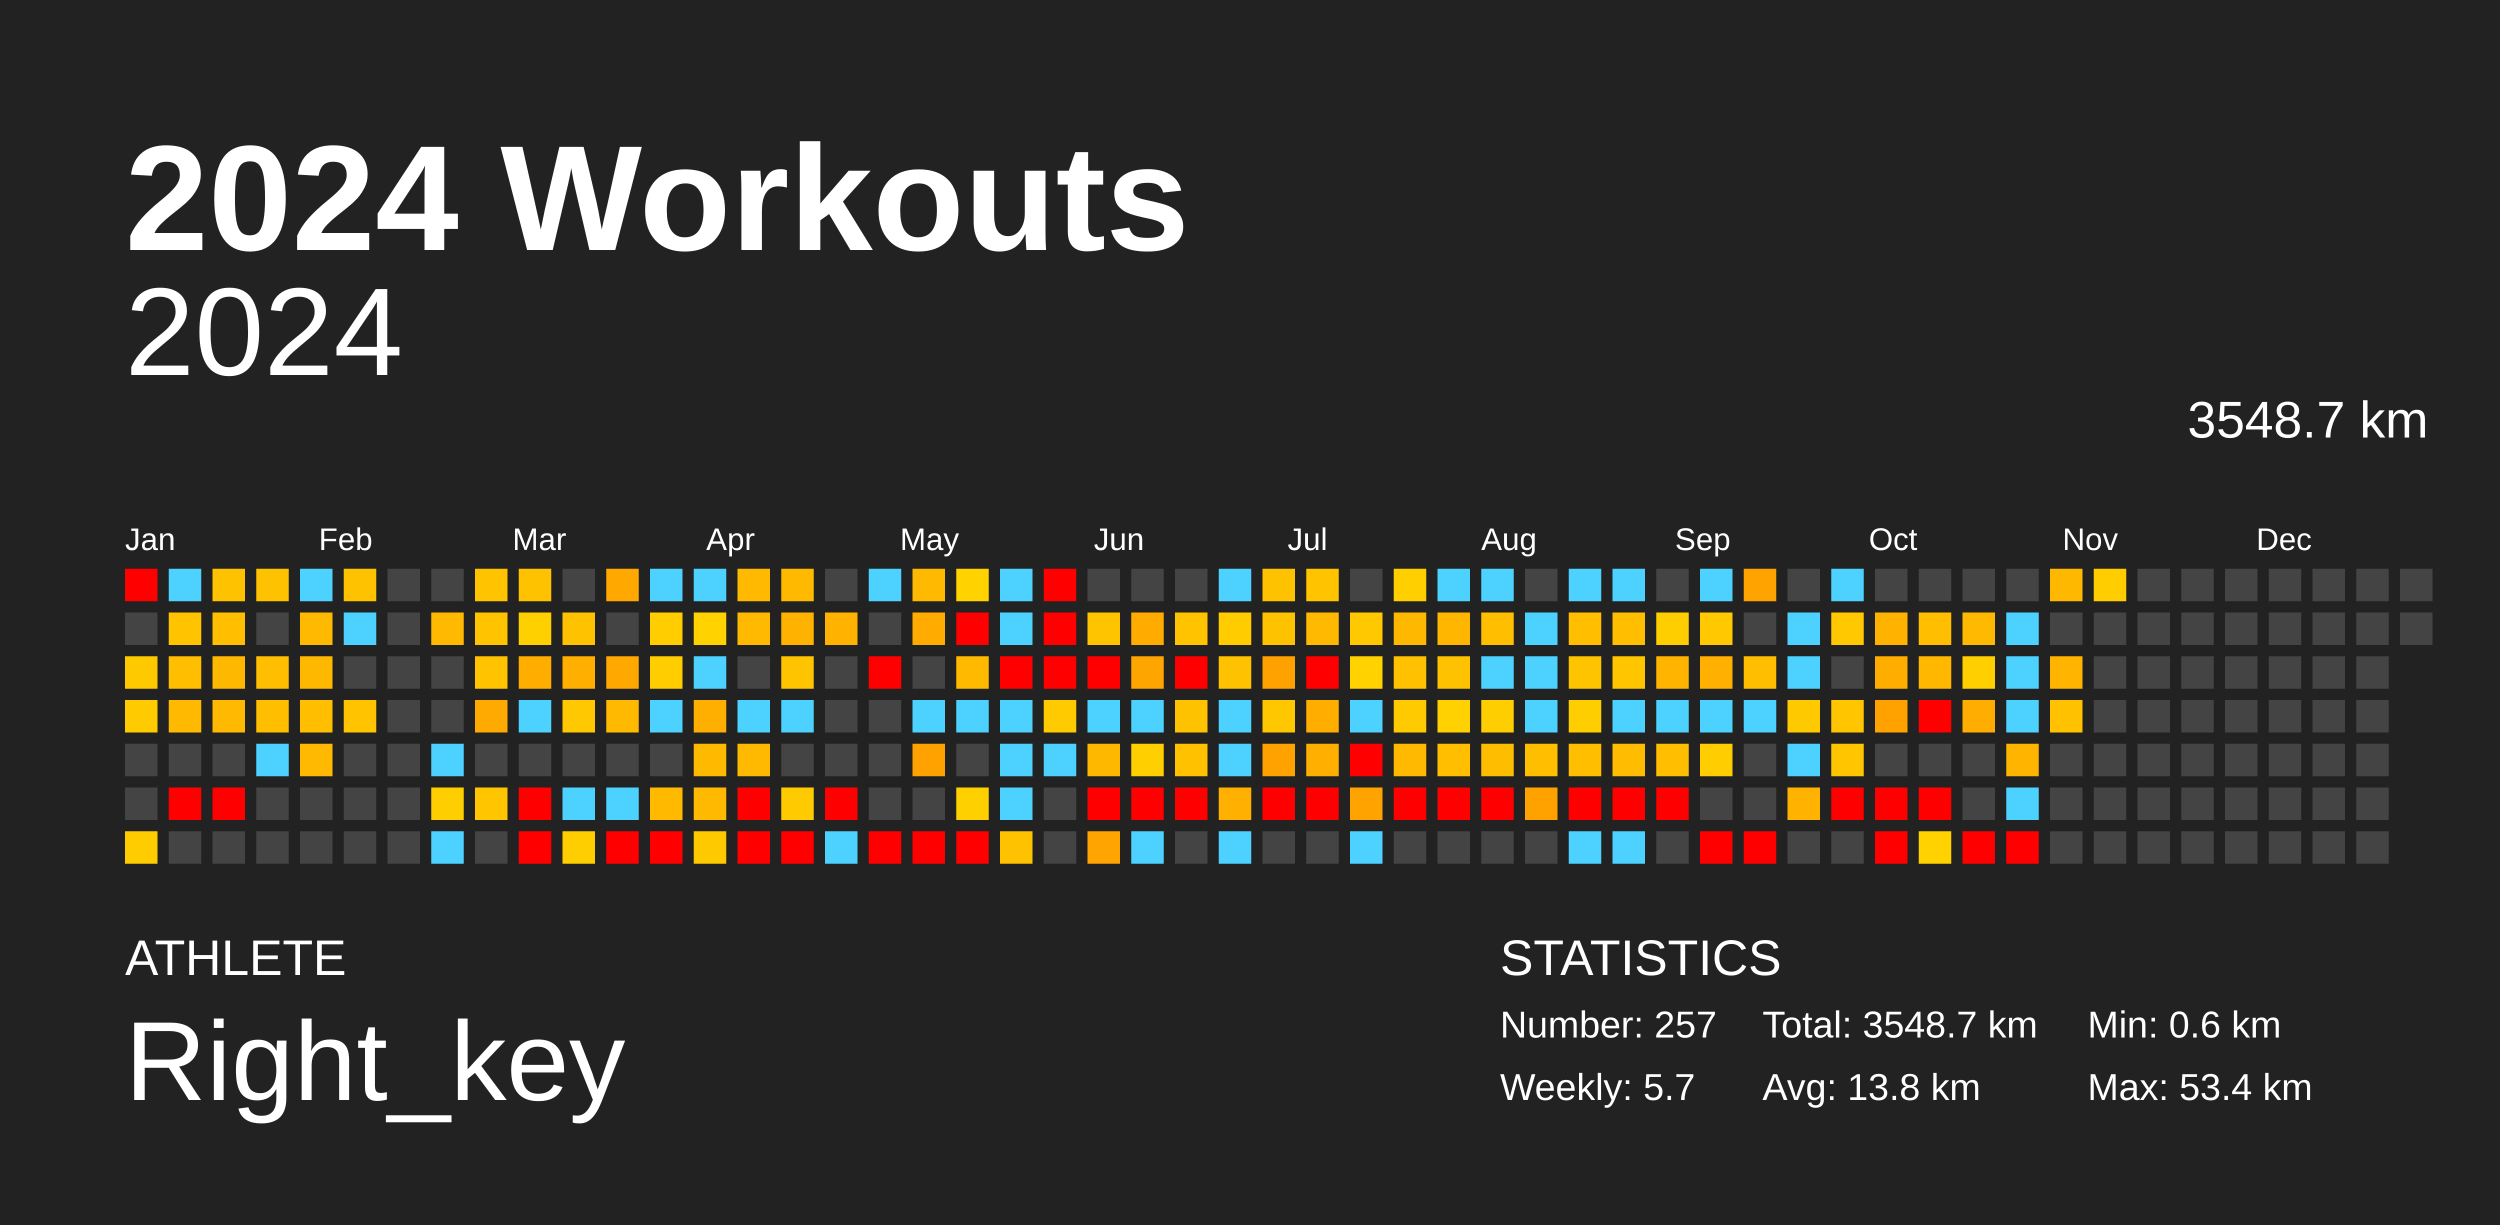
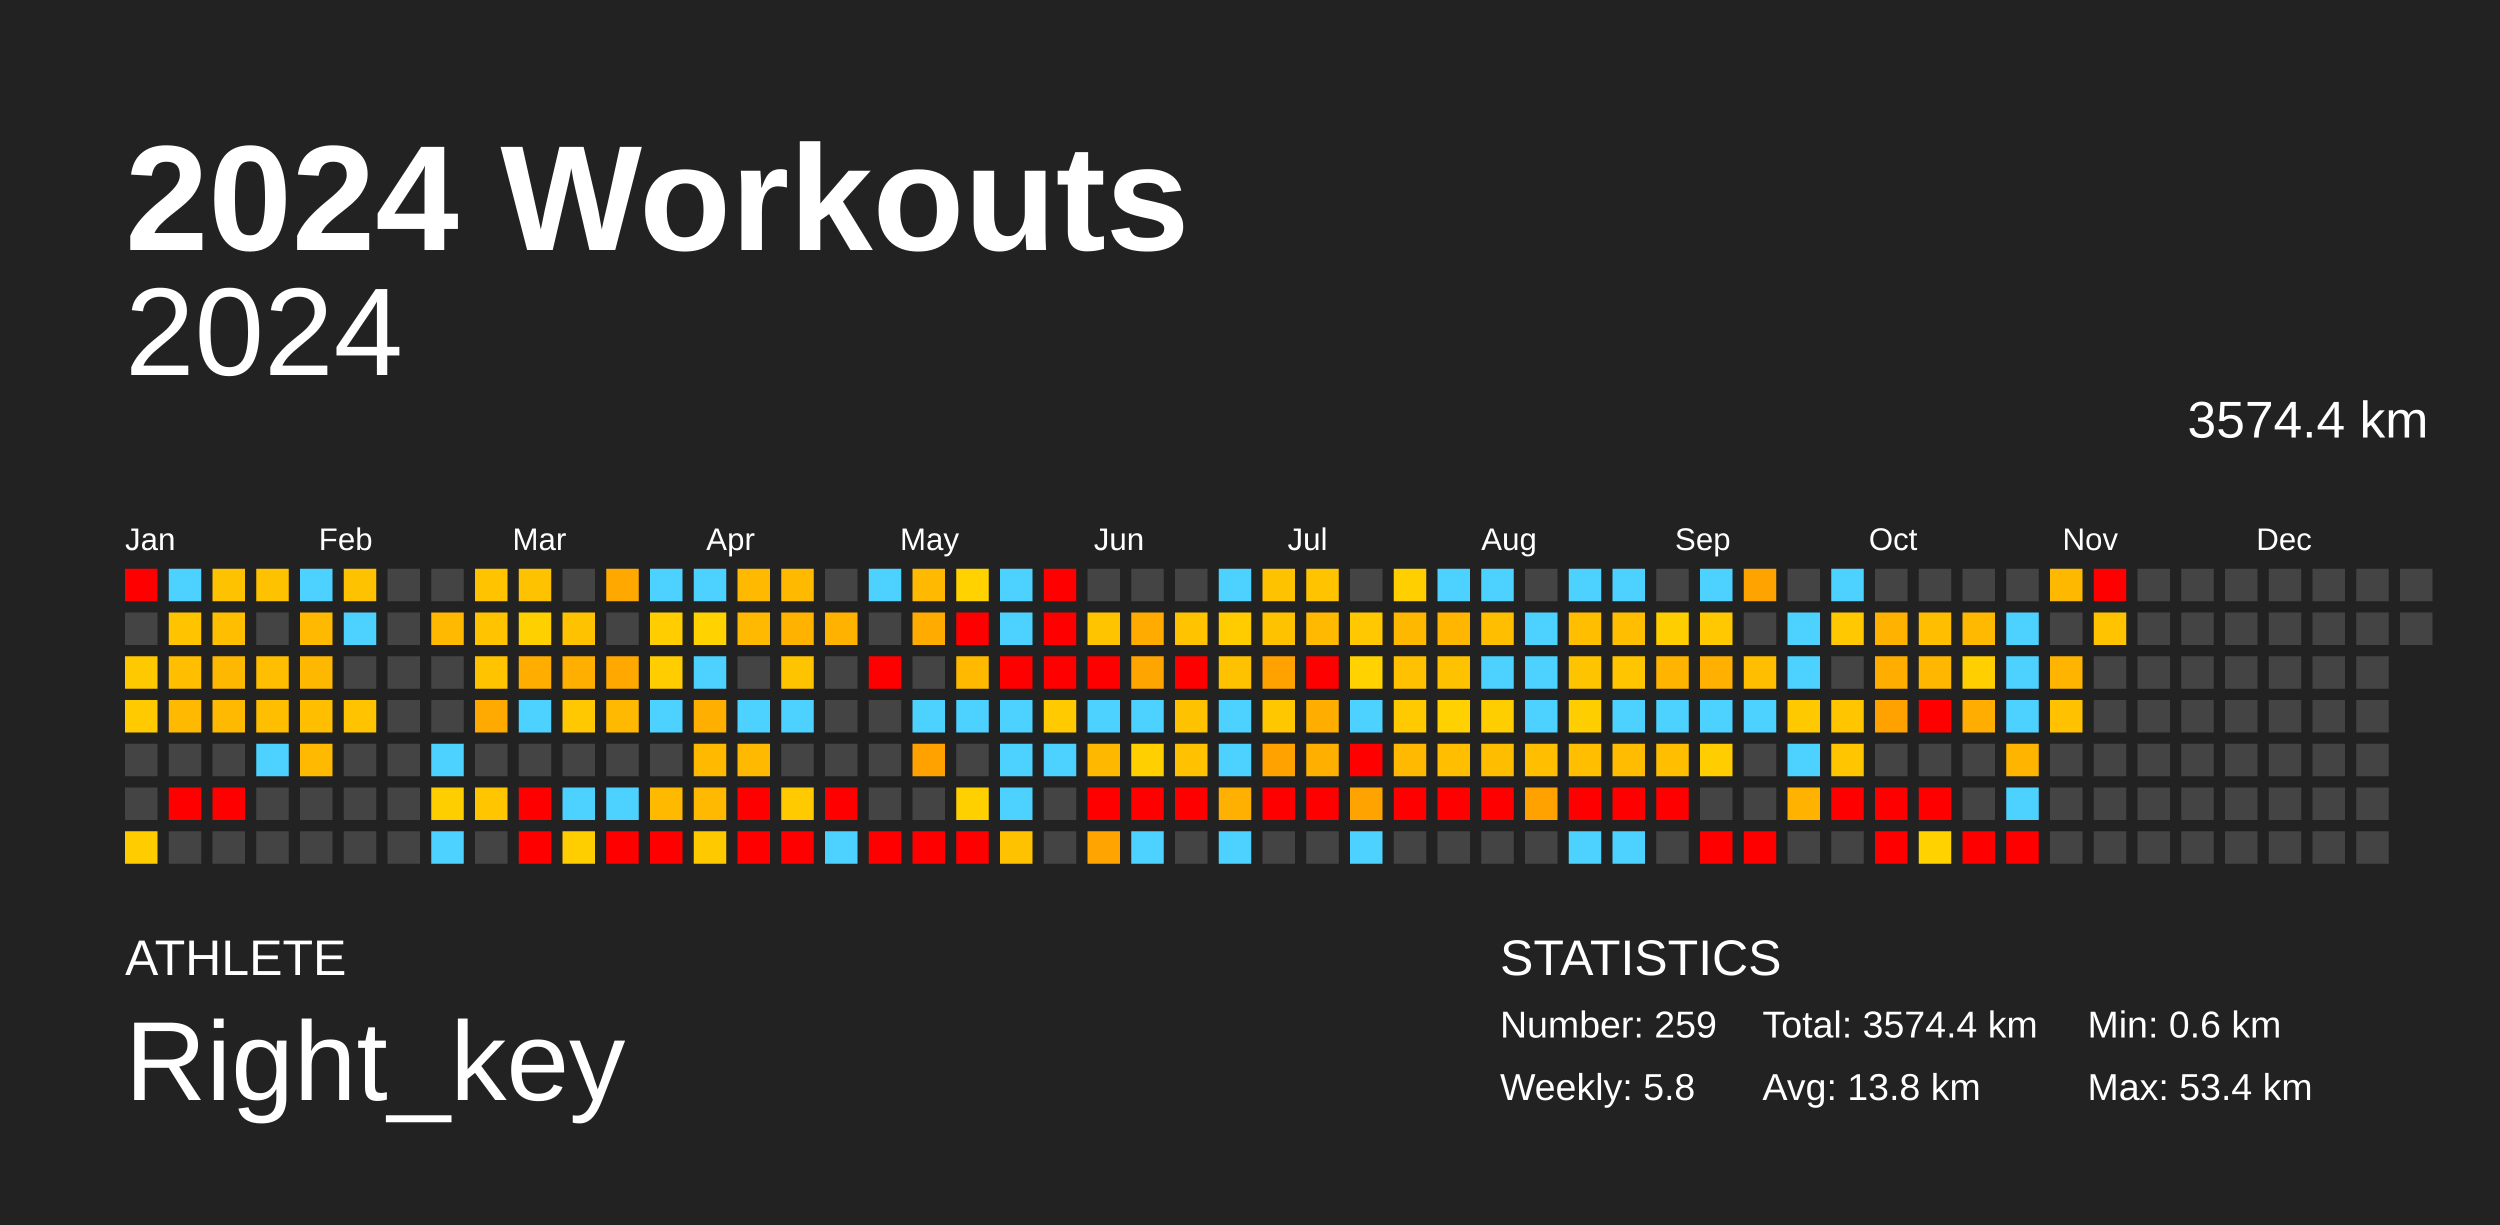
<svg xmlns="http://www.w3.org/2000/svg" baseProfile="full" height="98mm" version="1.1" viewBox="0,0,200,98" width="200mm">
  <defs />
  <rect fill="#222222" height="98" width="200" x="0" y="0" />
  <text fill="#FFFFFF" style="font-size:12px; font-family:Arial; font-weight:bold;" x="10" y="20">2024 Workouts</text>
  <text fill="#FFFFFF" style="font-size:4px; font-family:Arial" x="10" y="78">ATHLETE</text>
  <text fill="#FFFFFF" style="font-size:9px; font-family:Arial" x="10" y="88">Right_key</text>
  <text fill="#FFFFFF" style="font-size:4px; font-family:Arial" x="120" y="78">STATISTICS</text>
-   <text fill="#FFFFFF" style="font-size:3px; font-family:Arial" x="120" y="83">Number: 257</text>
-   <text fill="#FFFFFF" style="font-size:3px; font-family:Arial" x="120" y="88">Weekly: 5.7</text>
-   <text fill="#FFFFFF" style="font-size:3px; font-family:Arial" x="141" y="83">Total: 3548.7 km</text>
+   <text fill="#FFFFFF" style="font-size:3px; font-family:Arial" x="120" y="83">Number: 259</text>
+   <text fill="#FFFFFF" style="font-size:3px; font-family:Arial" x="120" y="88">Weekly: 5.8</text>
+   <text fill="#FFFFFF" style="font-size:3px; font-family:Arial" x="141" y="83">Total: 3574.4 km</text>
  <text fill="#FFFFFF" style="font-size:3px; font-family:Arial" x="141" y="88">Avg: 13.8 km</text>
  <text fill="#FFFFFF" style="font-size:3px; font-family:Arial" x="167" y="83">Min: 0.6 km</text>
  <text fill="#FFFFFF" style="font-size:3px; font-family:Arial" x="167" y="88">Max: 53.4 km</text>
  <text alignment-baseline="hanging" fill="#FFFFFF" style="font-size:10.0px; font-family:Arial;" x="10" y="30">2024</text>
-   <text alignment-baseline="hanging" fill="#FFFFFF" style="font-size:4.125px; font-family:Arial;" x="175" y="35">3548.7 km</text>
+   <text alignment-baseline="hanging" fill="#FFFFFF" style="font-size:4.125px; font-family:Arial;" x="175" y="35">3574.4 km</text>
  <text fill="#FFFFFF" style="font-size:2.5px; font-family:Arial" x="10.0" y="44">Jan</text>
  <text fill="#FFFFFF" style="font-size:2.5px; font-family:Arial" x="25.5" y="44">Feb</text>
  <text fill="#FFFFFF" style="font-size:2.5px; font-family:Arial" x="41.0" y="44">Mar</text>
  <text fill="#FFFFFF" style="font-size:2.5px; font-family:Arial" x="56.5" y="44">Apr</text>
  <text fill="#FFFFFF" style="font-size:2.5px; font-family:Arial" x="72.0" y="44">May</text>
  <text fill="#FFFFFF" style="font-size:2.5px; font-family:Arial" x="87.5" y="44">Jun</text>
  <text fill="#FFFFFF" style="font-size:2.5px; font-family:Arial" x="103.0" y="44">Jul</text>
  <text fill="#FFFFFF" style="font-size:2.5px; font-family:Arial" x="118.5" y="44">Aug</text>
  <text fill="#FFFFFF" style="font-size:2.5px; font-family:Arial" x="134.0" y="44">Sep</text>
  <text fill="#FFFFFF" style="font-size:2.5px; font-family:Arial" x="149.5" y="44">Oct</text>
  <text fill="#FFFFFF" style="font-size:2.5px; font-family:Arial" x="165.0" y="44">Nov</text>
  <text fill="#FFFFFF" style="font-size:2.5px; font-family:Arial" x="180.5" y="44">Dec</text>
  <rect fill="red" height="2.6" width="2.6" x="10.0" y="45.5" />
  <rect fill="#444444" height="2.6" width="2.6" x="10.0" y="49.0" />
  <rect fill="#ffc900" height="2.6" width="2.6" x="10.0" y="52.5" />
  <rect fill="#ffcb00" height="2.6" width="2.6" x="10.0" y="56.0" />
  <rect fill="#444444" height="2.6" width="2.6" x="10.0" y="59.5" />
  <rect fill="#444444" height="2.6" width="2.6" x="10.0" y="63.0" />
  <rect fill="#ffcc00" height="2.6" width="2.6" x="10.0" y="66.5" />
  <rect fill="#4dd2ff" height="2.6" width="2.6" x="13.5" y="45.5" />
  <rect fill="#ffc300" height="2.6" width="2.6" x="13.5" y="49.0" />
  <rect fill="#ffbe00" height="2.6" width="2.6" x="13.5" y="52.5" />
  <rect fill="#ffb900" height="2.6" width="2.6" x="13.5" y="56.0" />
  <rect fill="#444444" height="2.6" width="2.6" x="13.5" y="59.5" />
  <rect fill="red" height="2.6" width="2.6" x="13.5" y="63.0" />
  <rect fill="#444444" height="2.6" width="2.6" x="13.5" y="66.5" />
  <rect fill="#ffc200" height="2.6" width="2.6" x="17.0" y="45.5" />
  <rect fill="#ffbe00" height="2.6" width="2.6" x="17.0" y="49.0" />
  <rect fill="#ffb800" height="2.6" width="2.6" x="17.0" y="52.5" />
  <rect fill="#ffb900" height="2.6" width="2.6" x="17.0" y="56.0" />
  <rect fill="#444444" height="2.6" width="2.6" x="17.0" y="59.5" />
  <rect fill="red" height="2.6" width="2.6" x="17.0" y="63.0" />
  <rect fill="#444444" height="2.6" width="2.6" x="17.0" y="66.5" />
  <rect fill="#ffc200" height="2.6" width="2.6" x="20.5" y="45.5" />
  <rect fill="#444444" height="2.6" width="2.6" x="20.5" y="49.0" />
  <rect fill="#ffbe00" height="2.6" width="2.6" x="20.5" y="52.5" />
  <rect fill="#ffbe00" height="2.6" width="2.6" x="20.5" y="56.0" />
  <rect fill="#4dd2ff" height="2.6" width="2.6" x="20.5" y="59.5" />
  <rect fill="#444444" height="2.6" width="2.6" x="20.5" y="63.0" />
  <rect fill="#444444" height="2.6" width="2.6" x="20.5" y="66.5" />
  <rect fill="#4dd2ff" height="2.6" width="2.6" x="24.0" y="45.5" />
  <rect fill="#ffb900" height="2.6" width="2.6" x="24.0" y="49.0" />
  <rect fill="#ffb800" height="2.6" width="2.6" x="24.0" y="52.5" />
  <rect fill="#ffbe00" height="2.6" width="2.6" x="24.0" y="56.0" />
  <rect fill="#ffb900" height="2.6" width="2.6" x="24.0" y="59.5" />
  <rect fill="#444444" height="2.6" width="2.6" x="24.0" y="63.0" />
  <rect fill="#444444" height="2.6" width="2.6" x="24.0" y="66.5" />
  <rect fill="#ffc200" height="2.6" width="2.6" x="27.5" y="45.5" />
  <rect fill="#4dd2ff" height="2.6" width="2.6" x="27.5" y="49.0" />
  <rect fill="#444444" height="2.6" width="2.6" x="27.5" y="52.5" />
  <rect fill="#ffc300" height="2.6" width="2.6" x="27.5" y="56.0" />
  <rect fill="#444444" height="2.6" width="2.6" x="27.5" y="59.5" />
  <rect fill="#444444" height="2.6" width="2.6" x="27.5" y="63.0" />
  <rect fill="#444444" height="2.6" width="2.6" x="27.5" y="66.5" />
  <rect fill="#444444" height="2.6" width="2.6" x="31.0" y="45.5" />
  <rect fill="#444444" height="2.6" width="2.6" x="31.0" y="49.0" />
  <rect fill="#444444" height="2.6" width="2.6" x="31.0" y="52.5" />
  <rect fill="#444444" height="2.6" width="2.6" x="31.0" y="56.0" />
  <rect fill="#444444" height="2.6" width="2.6" x="31.0" y="59.5" />
  <rect fill="#444444" height="2.6" width="2.6" x="31.0" y="63.0" />
  <rect fill="#444444" height="2.6" width="2.6" x="31.0" y="66.5" />
  <rect fill="#444444" height="2.6" width="2.6" x="34.5" y="45.5" />
  <rect fill="#ffb900" height="2.6" width="2.6" x="34.5" y="49.0" />
  <rect fill="#444444" height="2.6" width="2.6" x="34.5" y="52.5" />
  <rect fill="#444444" height="2.6" width="2.6" x="34.5" y="56.0" />
  <rect fill="#4dd2ff" height="2.6" width="2.6" x="34.5" y="59.5" />
  <rect fill="#ffce00" height="2.6" width="2.6" x="34.5" y="63.0" />
  <rect fill="#4dd2ff" height="2.6" width="2.6" x="34.5" y="66.5" />
  <rect fill="#ffc300" height="2.6" width="2.6" x="38.0" y="45.5" />
  <rect fill="#ffc300" height="2.6" width="2.6" x="38.0" y="49.0" />
  <rect fill="#ffc300" height="2.6" width="2.6" x="38.0" y="52.5" />
  <rect fill="#ffaa00" height="2.6" width="2.6" x="38.0" y="56.0" />
  <rect fill="#444444" height="2.6" width="2.6" x="38.0" y="59.5" />
  <rect fill="#ffc600" height="2.6" width="2.6" x="38.0" y="63.0" />
  <rect fill="#444444" height="2.6" width="2.6" x="38.0" y="66.5" />
  <rect fill="#ffc200" height="2.6" width="2.6" x="41.5" y="45.5" />
  <rect fill="#ffd000" height="2.6" width="2.6" x="41.5" y="49.0" />
  <rect fill="#ffae00" height="2.6" width="2.6" x="41.5" y="52.5" />
  <rect fill="#4dd2ff" height="2.6" width="2.6" x="41.5" y="56.0" />
  <rect fill="#444444" height="2.6" width="2.6" x="41.5" y="59.5" />
  <rect fill="red" height="2.6" width="2.6" x="41.5" y="63.0" />
  <rect fill="red" height="2.6" width="2.6" x="41.5" y="66.5" />
  <rect fill="#444444" height="2.6" width="2.6" x="45.0" y="45.5" />
  <rect fill="#ffc200" height="2.6" width="2.6" x="45.0" y="49.0" />
  <rect fill="#ffaf00" height="2.6" width="2.6" x="45.0" y="52.5" />
  <rect fill="#ffc800" height="2.6" width="2.6" x="45.0" y="56.0" />
  <rect fill="#444444" height="2.6" width="2.6" x="45.0" y="59.5" />
  <rect fill="#4dd2ff" height="2.6" width="2.6" x="45.0" y="63.0" />
  <rect fill="#ffce00" height="2.6" width="2.6" x="45.0" y="66.5" />
  <rect fill="#ffa900" height="2.6" width="2.6" x="48.5" y="45.5" />
  <rect fill="#444444" height="2.6" width="2.6" x="48.5" y="49.0" />
  <rect fill="#ffa800" height="2.6" width="2.6" x="48.5" y="52.5" />
  <rect fill="#ffb900" height="2.6" width="2.6" x="48.5" y="56.0" />
  <rect fill="#444444" height="2.6" width="2.6" x="48.5" y="59.5" />
  <rect fill="#4dd2ff" height="2.6" width="2.6" x="48.5" y="63.0" />
  <rect fill="red" height="2.6" width="2.6" x="48.5" y="66.5" />
  <rect fill="#4dd2ff" height="2.6" width="2.6" x="52.0" y="45.5" />
  <rect fill="#ffcd00" height="2.6" width="2.6" x="52.0" y="49.0" />
  <rect fill="#ffcd00" height="2.6" width="2.6" x="52.0" y="52.5" />
  <rect fill="#4dd2ff" height="2.6" width="2.6" x="52.0" y="56.0" />
  <rect fill="#444444" height="2.6" width="2.6" x="52.0" y="59.5" />
  <rect fill="#ffba00" height="2.6" width="2.6" x="52.0" y="63.0" />
  <rect fill="red" height="2.6" width="2.6" x="52.0" y="66.5" />
  <rect fill="#4dd2ff" height="2.6" width="2.6" x="55.5" y="45.5" />
  <rect fill="#ffd200" height="2.6" width="2.6" x="55.5" y="49.0" />
  <rect fill="#4dd2ff" height="2.6" width="2.6" x="55.5" y="52.5" />
  <rect fill="#ffaf00" height="2.6" width="2.6" x="55.5" y="56.0" />
  <rect fill="#ffba00" height="2.6" width="2.6" x="55.5" y="59.5" />
  <rect fill="#ffb900" height="2.6" width="2.6" x="55.5" y="63.0" />
  <rect fill="#ffc900" height="2.6" width="2.6" x="55.5" y="66.5" />
  <rect fill="#ffb900" height="2.6" width="2.6" x="59.0" y="45.5" />
  <rect fill="#ffb900" height="2.6" width="2.6" x="59.0" y="49.0" />
  <rect fill="#444444" height="2.6" width="2.6" x="59.0" y="52.5" />
  <rect fill="#4dd2ff" height="2.6" width="2.6" x="59.0" y="56.0" />
  <rect fill="#ffb900" height="2.6" width="2.6" x="59.0" y="59.5" />
  <rect fill="red" height="2.6" width="2.6" x="59.0" y="63.0" />
  <rect fill="red" height="2.6" width="2.6" x="59.0" y="66.5" />
  <rect fill="#ffba00" height="2.6" width="2.6" x="62.5" y="45.5" />
  <rect fill="#ffb300" height="2.6" width="2.6" x="62.5" y="49.0" />
  <rect fill="#ffc400" height="2.6" width="2.6" x="62.5" y="52.5" />
  <rect fill="#4dd2ff" height="2.6" width="2.6" x="62.5" y="56.0" />
  <rect fill="#444444" height="2.6" width="2.6" x="62.5" y="59.5" />
  <rect fill="#ffca00" height="2.6" width="2.6" x="62.5" y="63.0" />
  <rect fill="red" height="2.6" width="2.6" x="62.5" y="66.5" />
  <rect fill="#444444" height="2.6" width="2.6" x="66.0" y="45.5" />
  <rect fill="#ffb200" height="2.6" width="2.6" x="66.0" y="49.0" />
  <rect fill="#444444" height="2.6" width="2.6" x="66.0" y="52.5" />
  <rect fill="#444444" height="2.6" width="2.6" x="66.0" y="56.0" />
  <rect fill="#444444" height="2.6" width="2.6" x="66.0" y="59.5" />
  <rect fill="red" height="2.6" width="2.6" x="66.0" y="63.0" />
  <rect fill="#4dd2ff" height="2.6" width="2.6" x="66.0" y="66.5" />
  <rect fill="#4dd2ff" height="2.6" width="2.6" x="69.5" y="45.5" />
  <rect fill="#444444" height="2.6" width="2.6" x="69.5" y="49.0" />
  <rect fill="red" height="2.6" width="2.6" x="69.5" y="52.5" />
  <rect fill="#444444" height="2.6" width="2.6" x="69.5" y="56.0" />
  <rect fill="#444444" height="2.6" width="2.6" x="69.5" y="59.5" />
  <rect fill="#444444" height="2.6" width="2.6" x="69.5" y="63.0" />
  <rect fill="red" height="2.6" width="2.6" x="69.5" y="66.5" />
  <rect fill="#ffb900" height="2.6" width="2.6" x="73.0" y="45.5" />
  <rect fill="#ffab00" height="2.6" width="2.6" x="73.0" y="49.0" />
  <rect fill="#444444" height="2.6" width="2.6" x="73.0" y="52.5" />
  <rect fill="#4dd2ff" height="2.6" width="2.6" x="73.0" y="56.0" />
  <rect fill="#ffa200" height="2.6" width="2.6" x="73.0" y="59.5" />
  <rect fill="#444444" height="2.6" width="2.6" x="73.0" y="63.0" />
  <rect fill="red" height="2.6" width="2.6" x="73.0" y="66.5" />
  <rect fill="#ffd200" height="2.6" width="2.6" x="76.5" y="45.5" />
  <rect fill="red" height="2.6" width="2.6" x="76.5" y="49.0" />
  <rect fill="#ffba00" height="2.6" width="2.6" x="76.5" y="52.5" />
  <rect fill="#4dd2ff" height="2.6" width="2.6" x="76.5" y="56.0" />
  <rect fill="#444444" height="2.6" width="2.6" x="76.5" y="59.5" />
  <rect fill="#ffd000" height="2.6" width="2.6" x="76.5" y="63.0" />
  <rect fill="red" height="2.6" width="2.6" x="76.5" y="66.5" />
  <rect fill="#4dd2ff" height="2.6" width="2.6" x="80.0" y="45.5" />
  <rect fill="#4dd2ff" height="2.6" width="2.6" x="80.0" y="49.0" />
  <rect fill="red" height="2.6" width="2.6" x="80.0" y="52.5" />
  <rect fill="#4dd2ff" height="2.6" width="2.6" x="80.0" y="56.0" />
  <rect fill="#4dd2ff" height="2.6" width="2.6" x="80.0" y="59.5" />
  <rect fill="#4dd2ff" height="2.6" width="2.6" x="80.0" y="63.0" />
  <rect fill="#ffc200" height="2.6" width="2.6" x="80.0" y="66.5" />
  <rect fill="red" height="2.6" width="2.6" x="83.5" y="45.5" />
  <rect fill="red" height="2.6" width="2.6" x="83.5" y="49.0" />
  <rect fill="red" height="2.6" width="2.6" x="83.5" y="52.5" />
  <rect fill="#ffcb00" height="2.6" width="2.6" x="83.5" y="56.0" />
  <rect fill="#4dd2ff" height="2.6" width="2.6" x="83.5" y="59.5" />
  <rect fill="#444444" height="2.6" width="2.6" x="83.5" y="63.0" />
  <rect fill="#444444" height="2.6" width="2.6" x="83.5" y="66.5" />
  <rect fill="#444444" height="2.6" width="2.6" x="87.0" y="45.5" />
  <rect fill="#ffc400" height="2.6" width="2.6" x="87.0" y="49.0" />
  <rect fill="red" height="2.6" width="2.6" x="87.0" y="52.5" />
  <rect fill="#4dd2ff" height="2.6" width="2.6" x="87.0" y="56.0" />
  <rect fill="#ffb800" height="2.6" width="2.6" x="87.0" y="59.5" />
  <rect fill="red" height="2.6" width="2.6" x="87.0" y="63.0" />
  <rect fill="#ffa400" height="2.6" width="2.6" x="87.0" y="66.5" />
  <rect fill="#444444" height="2.6" width="2.6" x="90.5" y="45.5" />
  <rect fill="#ffab00" height="2.6" width="2.6" x="90.5" y="49.0" />
  <rect fill="#ffa500" height="2.6" width="2.6" x="90.5" y="52.5" />
  <rect fill="#4dd2ff" height="2.6" width="2.6" x="90.5" y="56.0" />
  <rect fill="#ffcf00" height="2.6" width="2.6" x="90.5" y="59.5" />
  <rect fill="red" height="2.6" width="2.6" x="90.5" y="63.0" />
  <rect fill="#4dd2ff" height="2.6" width="2.6" x="90.5" y="66.5" />
  <rect fill="#444444" height="2.6" width="2.6" x="94.0" y="45.5" />
  <rect fill="#ffc300" height="2.6" width="2.6" x="94.0" y="49.0" />
  <rect fill="red" height="2.6" width="2.6" x="94.0" y="52.5" />
  <rect fill="#ffc200" height="2.6" width="2.6" x="94.0" y="56.0" />
  <rect fill="#ffc100" height="2.6" width="2.6" x="94.0" y="59.5" />
  <rect fill="red" height="2.6" width="2.6" x="94.0" y="63.0" />
  <rect fill="#444444" height="2.6" width="2.6" x="94.0" y="66.5" />
  <rect fill="#4dd2ff" height="2.6" width="2.6" x="97.5" y="45.5" />
  <rect fill="#ffcc00" height="2.6" width="2.6" x="97.5" y="49.0" />
  <rect fill="#ffc200" height="2.6" width="2.6" x="97.5" y="52.5" />
  <rect fill="#4dd2ff" height="2.6" width="2.6" x="97.5" y="56.0" />
  <rect fill="#4dd2ff" height="2.6" width="2.6" x="97.5" y="59.5" />
  <rect fill="#ffb000" height="2.6" width="2.6" x="97.5" y="63.0" />
  <rect fill="#4dd2ff" height="2.6" width="2.6" x="97.5" y="66.5" />
  <rect fill="#ffc200" height="2.6" width="2.6" x="101.0" y="45.5" />
  <rect fill="#ffc200" height="2.6" width="2.6" x="101.0" y="49.0" />
  <rect fill="#ffa200" height="2.6" width="2.6" x="101.0" y="52.5" />
  <rect fill="#ffc700" height="2.6" width="2.6" x="101.0" y="56.0" />
  <rect fill="#ffa200" height="2.6" width="2.6" x="101.0" y="59.5" />
  <rect fill="red" height="2.6" width="2.6" x="101.0" y="63.0" />
  <rect fill="#444444" height="2.6" width="2.6" x="101.0" y="66.5" />
  <rect fill="#ffc300" height="2.6" width="2.6" x="104.5" y="45.5" />
  <rect fill="#ffb900" height="2.6" width="2.6" x="104.5" y="49.0" />
  <rect fill="red" height="2.6" width="2.6" x="104.5" y="52.5" />
  <rect fill="#ffae00" height="2.6" width="2.6" x="104.5" y="56.0" />
  <rect fill="#ffaf00" height="2.6" width="2.6" x="104.5" y="59.5" />
  <rect fill="red" height="2.6" width="2.6" x="104.5" y="63.0" />
  <rect fill="#444444" height="2.6" width="2.6" x="104.5" y="66.5" />
  <rect fill="#444444" height="2.6" width="2.6" x="108.0" y="45.5" />
  <rect fill="#ffc800" height="2.6" width="2.6" x="108.0" y="49.0" />
  <rect fill="#ffd200" height="2.6" width="2.6" x="108.0" y="52.5" />
  <rect fill="#4dd2ff" height="2.6" width="2.6" x="108.0" y="56.0" />
  <rect fill="red" height="2.6" width="2.6" x="108.0" y="59.5" />
  <rect fill="#ffa300" height="2.6" width="2.6" x="108.0" y="63.0" />
  <rect fill="#4dd2ff" height="2.6" width="2.6" x="108.0" y="66.5" />
  <rect fill="#ffcf00" height="2.6" width="2.6" x="111.5" y="45.5" />
  <rect fill="#ffb800" height="2.6" width="2.6" x="111.5" y="49.0" />
  <rect fill="#ffc100" height="2.6" width="2.6" x="111.5" y="52.5" />
  <rect fill="#ffca00" height="2.6" width="2.6" x="111.5" y="56.0" />
  <rect fill="#ffb900" height="2.6" width="2.6" x="111.5" y="59.5" />
  <rect fill="red" height="2.6" width="2.6" x="111.5" y="63.0" />
  <rect fill="#444444" height="2.6" width="2.6" x="111.5" y="66.5" />
  <rect fill="#4dd2ff" height="2.6" width="2.6" x="115.0" y="45.5" />
  <rect fill="#ffb600" height="2.6" width="2.6" x="115.0" y="49.0" />
  <rect fill="#ffc200" height="2.6" width="2.6" x="115.0" y="52.5" />
  <rect fill="#ffd100" height="2.6" width="2.6" x="115.0" y="56.0" />
  <rect fill="#ffbf00" height="2.6" width="2.6" x="115.0" y="59.5" />
  <rect fill="red" height="2.6" width="2.6" x="115.0" y="63.0" />
  <rect fill="#444444" height="2.6" width="2.6" x="115.0" y="66.5" />
  <rect fill="#4dd2ff" height="2.6" width="2.6" x="118.5" y="45.5" />
  <rect fill="#ffbf00" height="2.6" width="2.6" x="118.5" y="49.0" />
  <rect fill="#4dd2ff" height="2.6" width="2.6" x="118.5" y="52.5" />
  <rect fill="#ffce00" height="2.6" width="2.6" x="118.5" y="56.0" />
  <rect fill="#ffbd00" height="2.6" width="2.6" x="118.5" y="59.5" />
  <rect fill="red" height="2.6" width="2.6" x="118.5" y="63.0" />
  <rect fill="#444444" height="2.6" width="2.6" x="118.5" y="66.5" />
  <rect fill="#444444" height="2.6" width="2.6" x="122.0" y="45.5" />
  <rect fill="#4dd2ff" height="2.6" width="2.6" x="122.0" y="49.0" />
  <rect fill="#4dd2ff" height="2.6" width="2.6" x="122.0" y="52.5" />
  <rect fill="#4dd2ff" height="2.6" width="2.6" x="122.0" y="56.0" />
  <rect fill="#ffbf00" height="2.6" width="2.6" x="122.0" y="59.5" />
  <rect fill="#ffa200" height="2.6" width="2.6" x="122.0" y="63.0" />
  <rect fill="#444444" height="2.6" width="2.6" x="122.0" y="66.5" />
  <rect fill="#4dd2ff" height="2.6" width="2.6" x="125.5" y="45.5" />
  <rect fill="#ffbf00" height="2.6" width="2.6" x="125.5" y="49.0" />
  <rect fill="#ffc400" height="2.6" width="2.6" x="125.5" y="52.5" />
  <rect fill="#ffce00" height="2.6" width="2.6" x="125.5" y="56.0" />
  <rect fill="#ffbf00" height="2.6" width="2.6" x="125.5" y="59.5" />
  <rect fill="red" height="2.6" width="2.6" x="125.5" y="63.0" />
  <rect fill="#4dd2ff" height="2.6" width="2.6" x="125.5" y="66.5" />
  <rect fill="#4dd2ff" height="2.6" width="2.6" x="129.0" y="45.5" />
  <rect fill="#ffbf00" height="2.6" width="2.6" x="129.0" y="49.0" />
  <rect fill="#ffc600" height="2.6" width="2.6" x="129.0" y="52.5" />
  <rect fill="#4dd2ff" height="2.6" width="2.6" x="129.0" y="56.0" />
  <rect fill="#ffbc00" height="2.6" width="2.6" x="129.0" y="59.5" />
  <rect fill="red" height="2.6" width="2.6" x="129.0" y="63.0" />
  <rect fill="#4dd2ff" height="2.6" width="2.6" x="129.0" y="66.5" />
  <rect fill="#444444" height="2.6" width="2.6" x="132.5" y="45.5" />
  <rect fill="#ffce00" height="2.6" width="2.6" x="132.5" y="49.0" />
  <rect fill="#ffb500" height="2.6" width="2.6" x="132.5" y="52.5" />
  <rect fill="#4dd2ff" height="2.6" width="2.6" x="132.5" y="56.0" />
  <rect fill="#ffbf00" height="2.6" width="2.6" x="132.5" y="59.5" />
  <rect fill="red" height="2.6" width="2.6" x="132.5" y="63.0" />
  <rect fill="#444444" height="2.6" width="2.6" x="132.5" y="66.5" />
  <rect fill="#4dd2ff" height="2.6" width="2.6" x="136.0" y="45.5" />
  <rect fill="#ffc800" height="2.6" width="2.6" x="136.0" y="49.0" />
  <rect fill="#ffb000" height="2.6" width="2.6" x="136.0" y="52.5" />
  <rect fill="#4dd2ff" height="2.6" width="2.6" x="136.0" y="56.0" />
  <rect fill="#ffcd00" height="2.6" width="2.6" x="136.0" y="59.5" />
  <rect fill="#444444" height="2.6" width="2.6" x="136.0" y="63.0" />
  <rect fill="red" height="2.6" width="2.6" x="136.0" y="66.5" />
  <rect fill="#ffa300" height="2.6" width="2.6" x="139.5" y="45.5" />
  <rect fill="#444444" height="2.6" width="2.6" x="139.5" y="49.0" />
  <rect fill="#ffbf00" height="2.6" width="2.6" x="139.5" y="52.5" />
  <rect fill="#4dd2ff" height="2.6" width="2.6" x="139.5" y="56.0" />
  <rect fill="#444444" height="2.6" width="2.6" x="139.5" y="59.5" />
  <rect fill="#444444" height="2.6" width="2.6" x="139.5" y="63.0" />
  <rect fill="red" height="2.6" width="2.6" x="139.5" y="66.5" />
  <rect fill="#444444" height="2.6" width="2.6" x="143.0" y="45.5" />
  <rect fill="#4dd2ff" height="2.6" width="2.6" x="143.0" y="49.0" />
  <rect fill="#4dd2ff" height="2.6" width="2.6" x="143.0" y="52.5" />
  <rect fill="#ffc900" height="2.6" width="2.6" x="143.0" y="56.0" />
  <rect fill="#4dd2ff" height="2.6" width="2.6" x="143.0" y="59.5" />
  <rect fill="#ffb200" height="2.6" width="2.6" x="143.0" y="63.0" />
  <rect fill="#444444" height="2.6" width="2.6" x="143.0" y="66.5" />
  <rect fill="#4dd2ff" height="2.6" width="2.6" x="146.5" y="45.5" />
  <rect fill="#ffc800" height="2.6" width="2.6" x="146.5" y="49.0" />
  <rect fill="#444444" height="2.6" width="2.6" x="146.5" y="52.5" />
  <rect fill="#ffc600" height="2.6" width="2.6" x="146.5" y="56.0" />
  <rect fill="#ffc600" height="2.6" width="2.6" x="146.5" y="59.5" />
  <rect fill="red" height="2.6" width="2.6" x="146.5" y="63.0" />
  <rect fill="#444444" height="2.6" width="2.6" x="146.5" y="66.5" />
  <rect fill="#444444" height="2.6" width="2.6" x="150.0" y="45.5" />
  <rect fill="#ffb300" height="2.6" width="2.6" x="150.0" y="49.0" />
  <rect fill="#ffae00" height="2.6" width="2.6" x="150.0" y="52.5" />
  <rect fill="#ffa200" height="2.6" width="2.6" x="150.0" y="56.0" />
  <rect fill="#444444" height="2.6" width="2.6" x="150.0" y="59.5" />
  <rect fill="red" height="2.6" width="2.6" x="150.0" y="63.0" />
  <rect fill="red" height="2.6" width="2.6" x="150.0" y="66.5" />
  <rect fill="#444444" height="2.6" width="2.6" x="153.5" y="45.5" />
  <rect fill="#ffbf00" height="2.6" width="2.6" x="153.5" y="49.0" />
  <rect fill="#ffb700" height="2.6" width="2.6" x="153.5" y="52.5" />
  <rect fill="red" height="2.6" width="2.6" x="153.5" y="56.0" />
  <rect fill="#444444" height="2.6" width="2.6" x="153.5" y="59.5" />
  <rect fill="red" height="2.6" width="2.6" x="153.5" y="63.0" />
  <rect fill="#ffd200" height="2.6" width="2.6" x="153.5" y="66.5" />
  <rect fill="#444444" height="2.6" width="2.6" x="157.0" y="45.5" />
  <rect fill="#ffb900" height="2.6" width="2.6" x="157.0" y="49.0" />
  <rect fill="#ffcf00" height="2.6" width="2.6" x="157.0" y="52.5" />
  <rect fill="#ffad00" height="2.6" width="2.6" x="157.0" y="56.0" />
  <rect fill="#444444" height="2.6" width="2.6" x="157.0" y="59.5" />
  <rect fill="#444444" height="2.6" width="2.6" x="157.0" y="63.0" />
  <rect fill="red" height="2.6" width="2.6" x="157.0" y="66.5" />
  <rect fill="#444444" height="2.6" width="2.6" x="160.5" y="45.5" />
  <rect fill="#4dd2ff" height="2.6" width="2.6" x="160.5" y="49.0" />
  <rect fill="#4dd2ff" height="2.6" width="2.6" x="160.5" y="52.5" />
  <rect fill="#4dd2ff" height="2.6" width="2.6" x="160.5" y="56.0" />
  <rect fill="#ffb500" height="2.6" width="2.6" x="160.5" y="59.5" />
  <rect fill="#4dd2ff" height="2.6" width="2.6" x="160.5" y="63.0" />
  <rect fill="red" height="2.6" width="2.6" x="160.5" y="66.5" />
  <rect fill="#ffb800" height="2.6" width="2.6" x="164.0" y="45.5" />
  <rect fill="#444444" height="2.6" width="2.6" x="164.0" y="49.0" />
  <rect fill="#ffb400" height="2.6" width="2.6" x="164.0" y="52.5" />
  <rect fill="#ffc100" height="2.6" width="2.6" x="164.0" y="56.0" />
  <rect fill="#444444" height="2.6" width="2.6" x="164.0" y="59.5" />
  <rect fill="#444444" height="2.6" width="2.6" x="164.0" y="63.0" />
  <rect fill="#444444" height="2.6" width="2.6" x="164.0" y="66.5" />
-   <rect fill="#ffcd00" height="2.6" width="2.6" x="167.5" y="45.5" />
-   <rect fill="#444444" height="2.6" width="2.6" x="167.5" y="49.0" />
+   <rect fill="red" height="2.6" width="2.6" x="167.5" y="45.5" />
+   <rect fill="#ffc300" height="2.6" width="2.6" x="167.5" y="49.0" />
  <rect fill="#444444" height="2.6" width="2.6" x="167.5" y="52.5" />
  <rect fill="#444444" height="2.6" width="2.6" x="167.5" y="56.0" />
  <rect fill="#444444" height="2.6" width="2.6" x="167.5" y="59.5" />
  <rect fill="#444444" height="2.6" width="2.6" x="167.5" y="63.0" />
  <rect fill="#444444" height="2.6" width="2.6" x="167.5" y="66.5" />
  <rect fill="#444444" height="2.6" width="2.6" x="171.0" y="45.5" />
  <rect fill="#444444" height="2.6" width="2.6" x="171.0" y="49.0" />
  <rect fill="#444444" height="2.6" width="2.6" x="171.0" y="52.5" />
  <rect fill="#444444" height="2.6" width="2.6" x="171.0" y="56.0" />
  <rect fill="#444444" height="2.6" width="2.6" x="171.0" y="59.5" />
  <rect fill="#444444" height="2.6" width="2.6" x="171.0" y="63.0" />
  <rect fill="#444444" height="2.6" width="2.6" x="171.0" y="66.5" />
  <rect fill="#444444" height="2.6" width="2.6" x="174.5" y="45.5" />
  <rect fill="#444444" height="2.6" width="2.6" x="174.5" y="49.0" />
  <rect fill="#444444" height="2.6" width="2.6" x="174.5" y="52.5" />
  <rect fill="#444444" height="2.6" width="2.6" x="174.5" y="56.0" />
  <rect fill="#444444" height="2.6" width="2.6" x="174.5" y="59.5" />
  <rect fill="#444444" height="2.6" width="2.6" x="174.5" y="63.0" />
  <rect fill="#444444" height="2.6" width="2.6" x="174.5" y="66.5" />
  <rect fill="#444444" height="2.6" width="2.6" x="178.0" y="45.5" />
  <rect fill="#444444" height="2.6" width="2.6" x="178.0" y="49.0" />
  <rect fill="#444444" height="2.6" width="2.6" x="178.0" y="52.5" />
  <rect fill="#444444" height="2.6" width="2.6" x="178.0" y="56.0" />
  <rect fill="#444444" height="2.6" width="2.6" x="178.0" y="59.5" />
  <rect fill="#444444" height="2.6" width="2.6" x="178.0" y="63.0" />
  <rect fill="#444444" height="2.6" width="2.6" x="178.0" y="66.5" />
  <rect fill="#444444" height="2.6" width="2.6" x="181.5" y="45.5" />
  <rect fill="#444444" height="2.6" width="2.6" x="181.5" y="49.0" />
  <rect fill="#444444" height="2.6" width="2.6" x="181.5" y="52.5" />
  <rect fill="#444444" height="2.6" width="2.6" x="181.5" y="56.0" />
  <rect fill="#444444" height="2.6" width="2.6" x="181.5" y="59.5" />
  <rect fill="#444444" height="2.6" width="2.6" x="181.5" y="63.0" />
  <rect fill="#444444" height="2.6" width="2.6" x="181.5" y="66.5" />
  <rect fill="#444444" height="2.6" width="2.6" x="185.0" y="45.5" />
  <rect fill="#444444" height="2.6" width="2.6" x="185.0" y="49.0" />
  <rect fill="#444444" height="2.6" width="2.6" x="185.0" y="52.5" />
  <rect fill="#444444" height="2.6" width="2.6" x="185.0" y="56.0" />
  <rect fill="#444444" height="2.6" width="2.6" x="185.0" y="59.5" />
  <rect fill="#444444" height="2.6" width="2.6" x="185.0" y="63.0" />
  <rect fill="#444444" height="2.6" width="2.6" x="185.0" y="66.5" />
  <rect fill="#444444" height="2.6" width="2.6" x="188.5" y="45.5" />
  <rect fill="#444444" height="2.6" width="2.6" x="188.5" y="49.0" />
  <rect fill="#444444" height="2.6" width="2.6" x="188.5" y="52.5" />
  <rect fill="#444444" height="2.6" width="2.6" x="188.5" y="56.0" />
  <rect fill="#444444" height="2.6" width="2.6" x="188.5" y="59.5" />
  <rect fill="#444444" height="2.6" width="2.6" x="188.5" y="63.0" />
  <rect fill="#444444" height="2.6" width="2.6" x="188.5" y="66.5" />
  <rect fill="#444444" height="2.6" width="2.6" x="192.0" y="45.5" />
  <rect fill="#444444" height="2.6" width="2.6" x="192.0" y="49.0" />
</svg>
